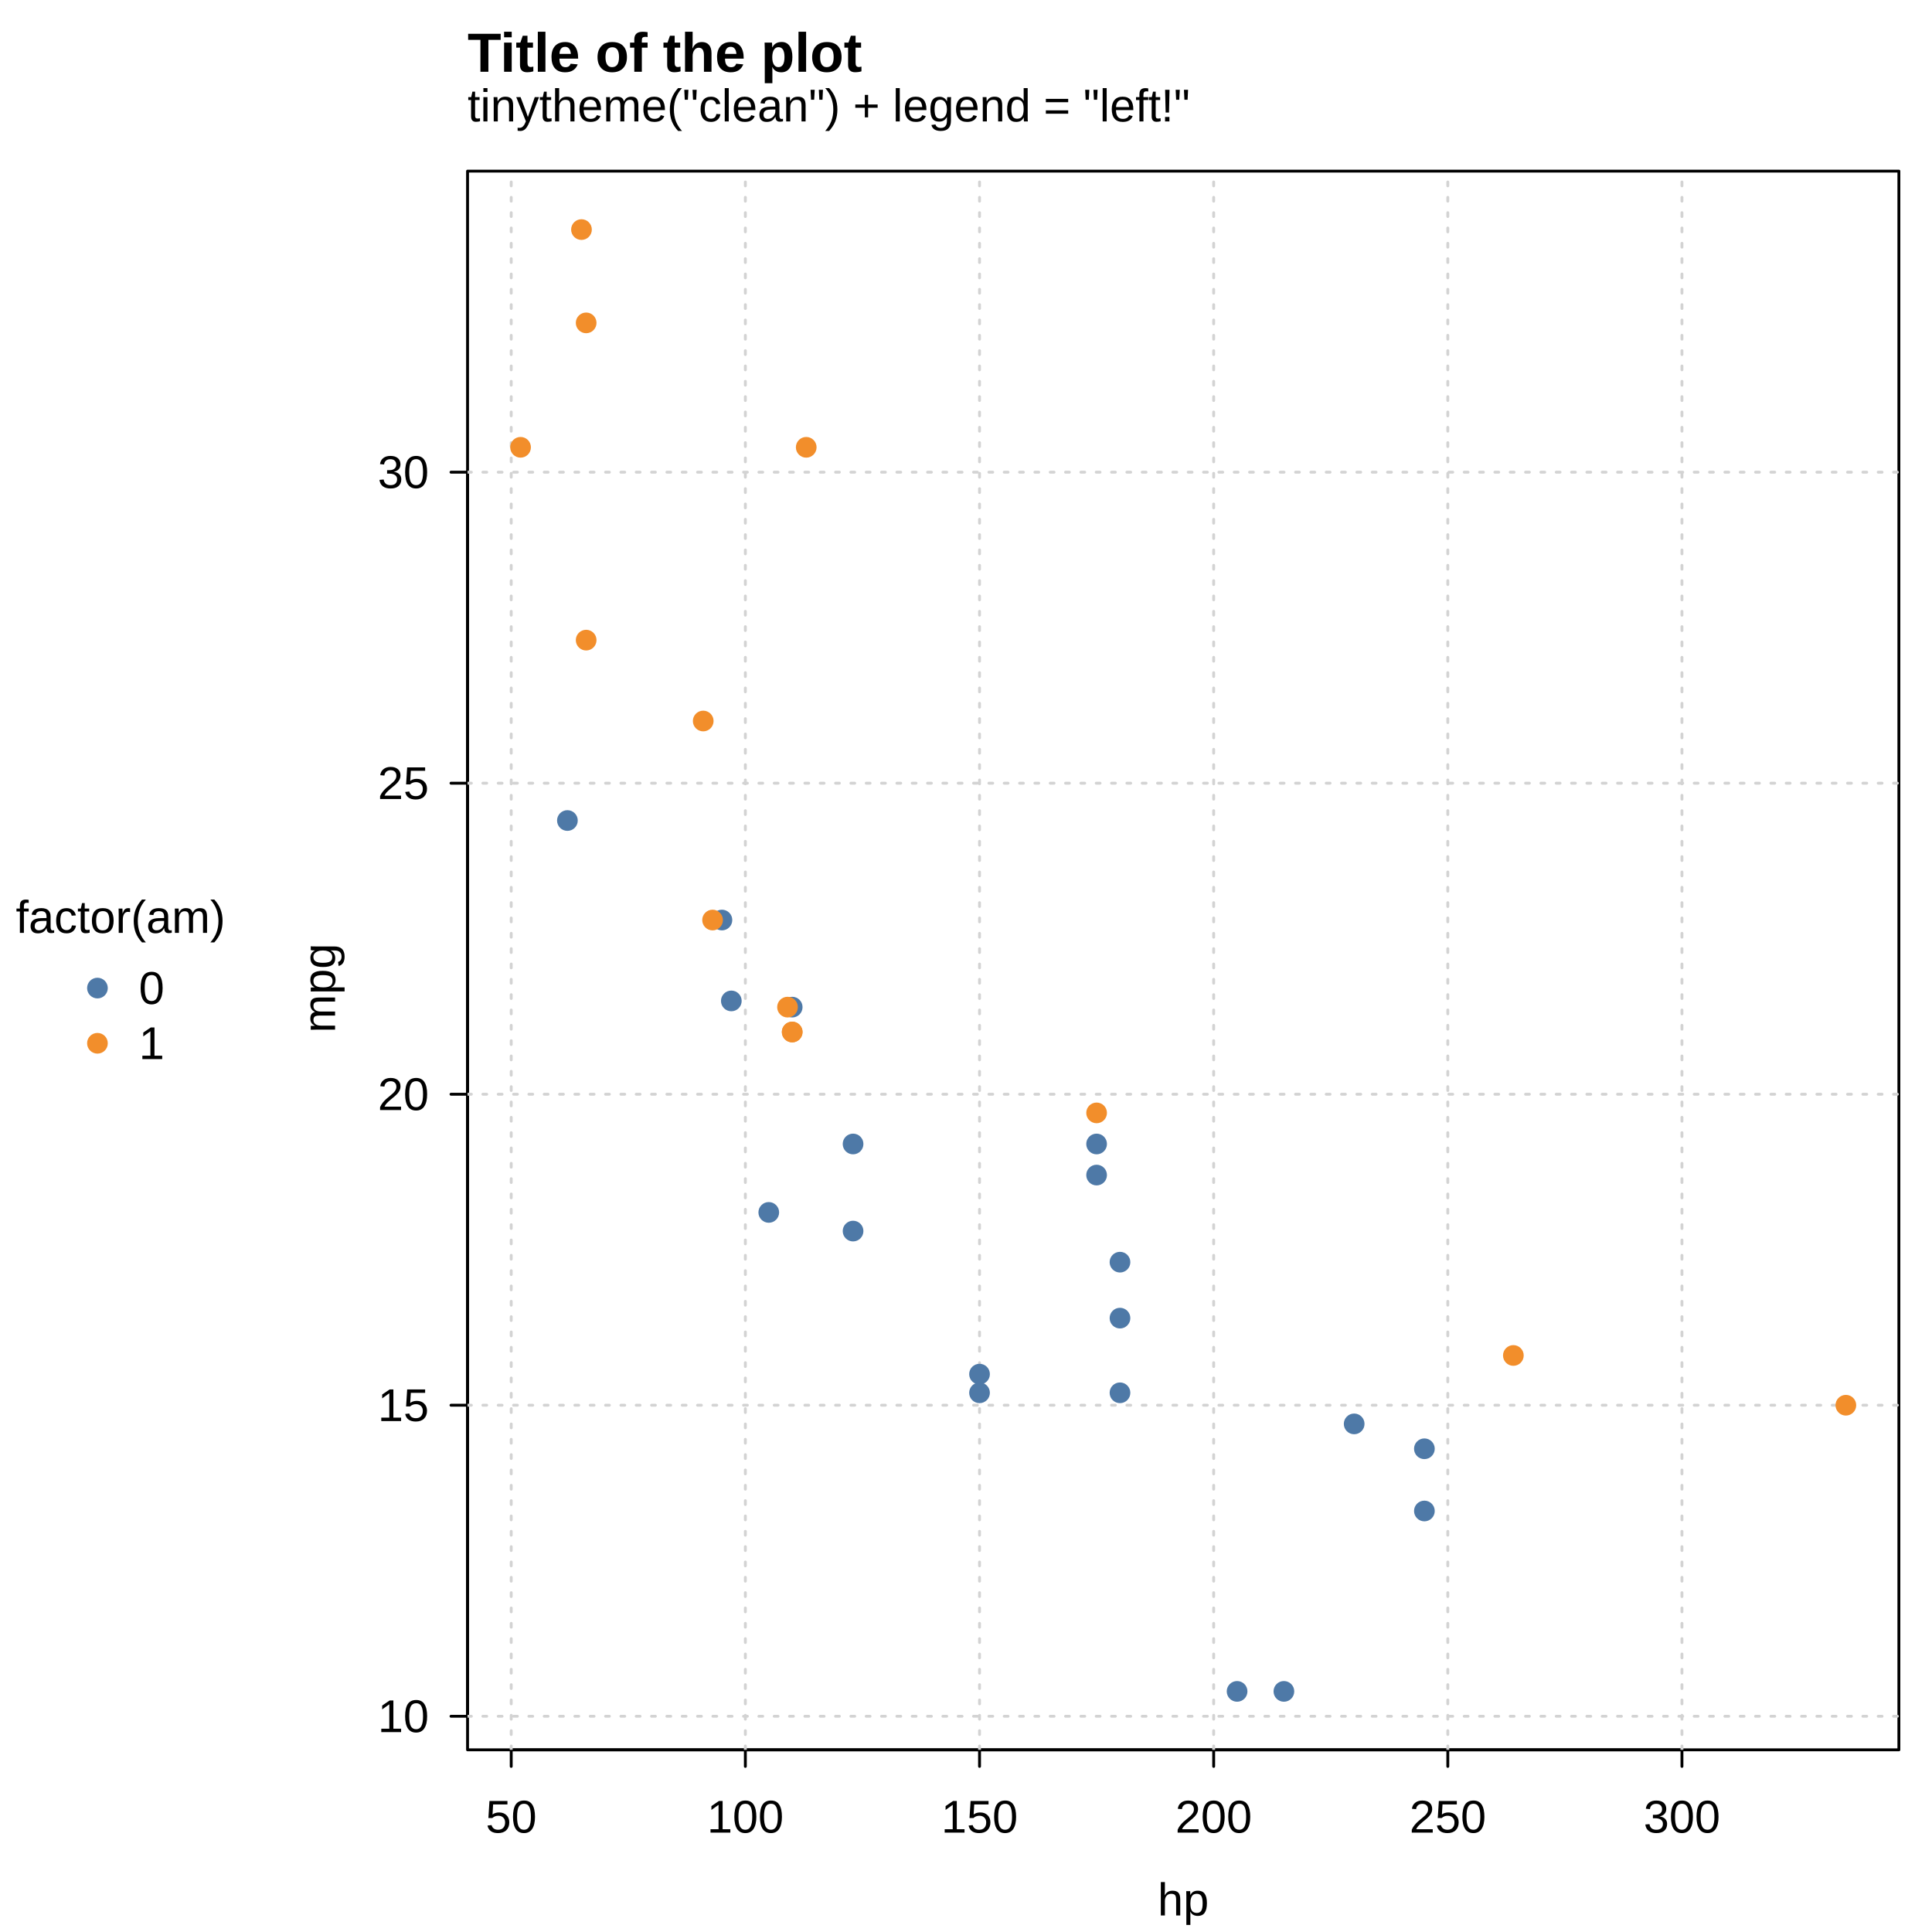
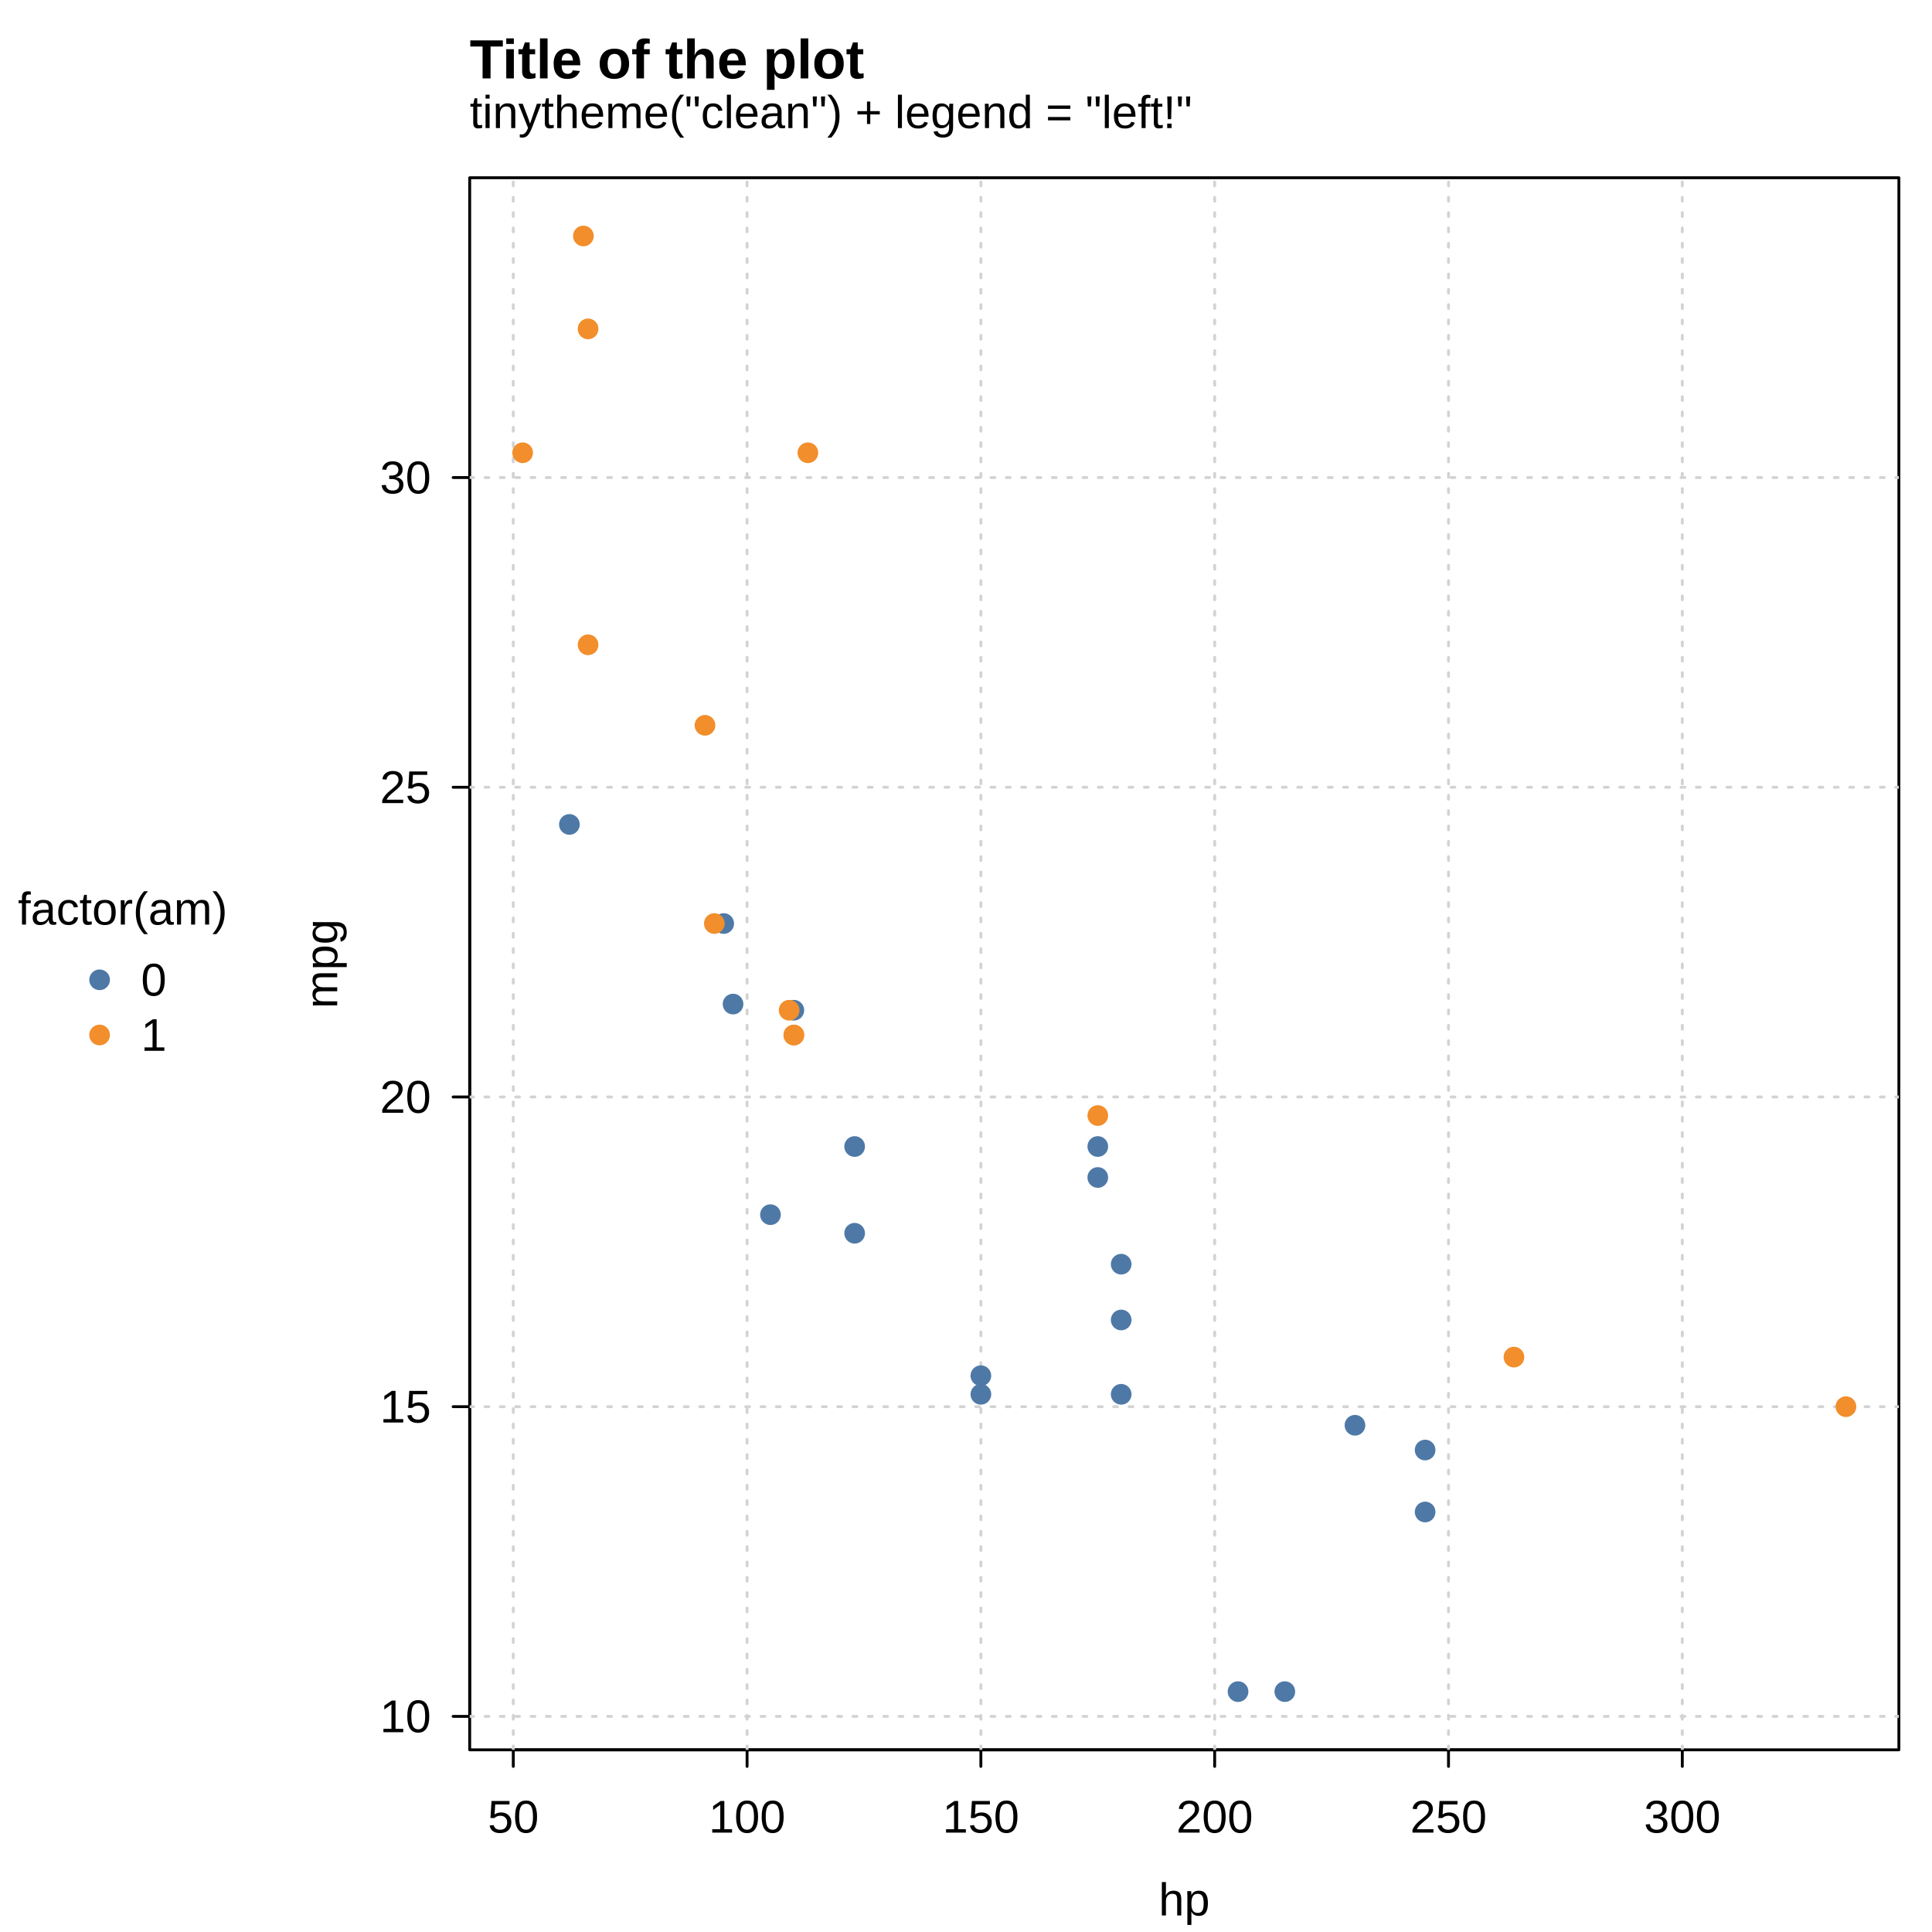
<svg xmlns="http://www.w3.org/2000/svg" width="504.00pt" height="504.00pt" viewBox="0 0 504.00 504.00">
  <g class="svglite">
    <defs>
      <style type="text/css">
    .svglite line, .svglite polyline, .svglite polygon, .svglite path, .svglite rect, .svglite circle {
      fill: none;
      stroke: #000000;
      stroke-linecap: round;
      stroke-linejoin: round;
      stroke-miterlimit: 10.00;
    }
    .svglite text {
      white-space: pre;
    }
    .svglite g.glyphgroup path {
      fill: inherit;
      stroke: none;
    }
  </style>
    </defs>
    <rect width="100%" height="100%" style="stroke: none; fill: #FFFFFF;" />
    <defs>
      <clipPath id="cpMC4wMHw1MDQuMDB8MC4wMHw1MDQuMDA=">
        <rect x="0.00" y="0.00" width="504.00" height="504.00" />
      </clipPath>
    </defs>
    <g clip-path="url(#cpMC4wMHw1MDQuMDB8MC4wMHw1MDQuMDA=)">
-       <circle cx="25.42" cy="257.76" r="2.70" style="stroke-width: 0.75; stroke: none; fill: #4E79A7;" />
-       <circle cx="25.42" cy="272.16" r="2.70" style="stroke-width: 0.75; stroke: none; fill: #F28E2B;" />
-       <text x="31.46" y="243.36" text-anchor="middle" style="font-size: 12.00px; font-family: &quot;Liberation Sans&quot;;" textLength="54.67px" lengthAdjust="spacingAndGlyphs">factor(am)</text>
-       <text x="36.22" y="261.89" style="font-size: 12.00px; font-family: &quot;Liberation Sans&quot;;" textLength="6.67px" lengthAdjust="spacingAndGlyphs">0</text>
-       <text x="36.22" y="276.29" style="font-size: 12.00px; font-family: &quot;Liberation Sans&quot;;" textLength="6.67px" lengthAdjust="spacingAndGlyphs">1</text>
-       <text x="121.97" y="31.68" style="font-size: 12.00px; font-family: &quot;Liberation Sans&quot;;" textLength="188.47px" lengthAdjust="spacingAndGlyphs">tinytheme("clean") + legend = "left!"</text>
+       <circle cx="25.98" cy="255.60" r="2.70" style="stroke-width: 0.75; stroke: none; fill: #4E79A7;" />
+       <circle cx="25.98" cy="270.00" r="2.70" style="stroke-width: 0.75; stroke: none; fill: #F28E2B;" />
+       <text x="32.01" y="241.20" text-anchor="middle" style="font-size: 12.00px; font-family: &quot;Liberation Sans&quot;;" textLength="54.67px" lengthAdjust="spacingAndGlyphs">factor(am)</text>
+       <text x="36.78" y="259.73" style="font-size: 12.00px; font-family: &quot;Liberation Sans&quot;;" textLength="6.67px" lengthAdjust="spacingAndGlyphs">0</text>
+       <text x="36.78" y="274.13" style="font-size: 12.00px; font-family: &quot;Liberation Sans&quot;;" textLength="6.67px" lengthAdjust="spacingAndGlyphs">1</text>
+       <text x="122.53" y="33.41" style="font-size: 12.00px; font-family: &quot;Liberation Sans&quot;;" textLength="188.47px" lengthAdjust="spacingAndGlyphs">tinytheme("clean") + legend = "left!"</text>
    </g>
    <defs>
-       <clipPath id="cpNzUuODl8NTA0LjAwfDAuMDB8NTA0LjAw">
-         <rect x="75.89" y="0.00" width="428.11" height="504.00" />
+       <clipPath id="cpNzYuNDV8NTA0LjAwfDAuMDB8NTA0LjAw">
+         <rect x="76.45" y="0.00" width="427.55" height="504.00" />
      </clipPath>
    </defs>
-     <g clip-path="url(#cpNzUuODl8NTA0LjAwfDAuMDB8NTA0LjAw)">
-       <text x="121.97" y="18.72" style="font-size: 14.40px; font-weight: bold; font-family: &quot;Liberation Sans&quot;;" textLength="102.91px" lengthAdjust="spacingAndGlyphs">Title of the plot</text>
-       <text x="308.67" y="499.68" text-anchor="middle" style="font-size: 12.00px; font-family: &quot;Liberation Sans&quot;;" textLength="13.34px" lengthAdjust="spacingAndGlyphs">hp</text>
-       <text transform="translate(87.41,257.76) rotate(-90)" text-anchor="middle" style="font-size: 12.00px; font-family: &quot;Liberation Sans&quot;;" textLength="23.34px" lengthAdjust="spacingAndGlyphs">mpg</text>
+     <g clip-path="url(#cpNzYuNDV8NTA0LjAwfDAuMDB8NTA0LjAw)">
+       <text x="122.53" y="20.45" style="font-size: 14.40px; font-weight: bold; font-family: &quot;Liberation Sans&quot;;" textLength="102.91px" lengthAdjust="spacingAndGlyphs">Title of the plot</text>
+       <text x="308.94" y="499.68" text-anchor="middle" style="font-size: 12.00px; font-family: &quot;Liberation Sans&quot;;" textLength="13.34px" lengthAdjust="spacingAndGlyphs">hp</text>
+       <text transform="translate(87.97,251.42) rotate(-90)" text-anchor="middle" style="font-size: 12.00px; font-family: &quot;Liberation Sans&quot;;" textLength="23.34px" lengthAdjust="spacingAndGlyphs">mpg</text>
    </g>
    <g clip-path="url(#cpMC4wMHw1MDQuMDB8MC4wMHw1MDQuMDA=)">
-       <line x1="133.36" y1="456.48" x2="438.77" y2="456.48" style="stroke-width: 0.75;" />
-       <line x1="133.36" y1="456.48" x2="133.36" y2="460.80" style="stroke-width: 0.75;" />
-       <line x1="194.44" y1="456.48" x2="194.44" y2="460.80" style="stroke-width: 0.75;" />
-       <line x1="255.53" y1="456.48" x2="255.53" y2="460.80" style="stroke-width: 0.75;" />
-       <line x1="316.61" y1="456.48" x2="316.61" y2="460.80" style="stroke-width: 0.75;" />
-       <line x1="377.69" y1="456.48" x2="377.69" y2="460.80" style="stroke-width: 0.75;" />
-       <line x1="438.77" y1="456.48" x2="438.77" y2="460.80" style="stroke-width: 0.75;" />
-       <text x="133.36" y="478.08" text-anchor="middle" style="font-size: 12.00px; font-family: &quot;Liberation Sans&quot;;" textLength="13.34px" lengthAdjust="spacingAndGlyphs">50</text>
-       <text x="194.44" y="478.08" text-anchor="middle" style="font-size: 12.00px; font-family: &quot;Liberation Sans&quot;;" textLength="20.02px" lengthAdjust="spacingAndGlyphs">100</text>
-       <text x="255.53" y="478.08" text-anchor="middle" style="font-size: 12.00px; font-family: &quot;Liberation Sans&quot;;" textLength="20.02px" lengthAdjust="spacingAndGlyphs">150</text>
-       <text x="316.61" y="478.08" text-anchor="middle" style="font-size: 12.00px; font-family: &quot;Liberation Sans&quot;;" textLength="20.02px" lengthAdjust="spacingAndGlyphs">200</text>
-       <text x="377.69" y="478.08" text-anchor="middle" style="font-size: 12.00px; font-family: &quot;Liberation Sans&quot;;" textLength="20.02px" lengthAdjust="spacingAndGlyphs">250</text>
-       <text x="438.77" y="478.08" text-anchor="middle" style="font-size: 12.00px; font-family: &quot;Liberation Sans&quot;;" textLength="20.02px" lengthAdjust="spacingAndGlyphs">300</text>
-       <line x1="121.97" y1="447.72" x2="121.97" y2="123.18" style="stroke-width: 0.75;" />
-       <line x1="121.97" y1="447.72" x2="117.65" y2="447.72" style="stroke-width: 0.75;" />
-       <line x1="121.97" y1="366.58" x2="117.65" y2="366.58" style="stroke-width: 0.75;" />
-       <line x1="121.97" y1="285.45" x2="117.65" y2="285.45" style="stroke-width: 0.75;" />
-       <line x1="121.97" y1="204.31" x2="117.65" y2="204.31" style="stroke-width: 0.75;" />
-       <line x1="121.97" y1="123.18" x2="117.65" y2="123.18" style="stroke-width: 0.75;" />
-       <text x="111.89" y="451.85" text-anchor="end" style="font-size: 12.00px; font-family: &quot;Liberation Sans&quot;;" textLength="13.34px" lengthAdjust="spacingAndGlyphs">10</text>
-       <text x="111.89" y="370.71" text-anchor="end" style="font-size: 12.00px; font-family: &quot;Liberation Sans&quot;;" textLength="13.34px" lengthAdjust="spacingAndGlyphs">15</text>
-       <text x="111.89" y="289.58" text-anchor="end" style="font-size: 12.00px; font-family: &quot;Liberation Sans&quot;;" textLength="13.34px" lengthAdjust="spacingAndGlyphs">20</text>
-       <text x="111.89" y="208.44" text-anchor="end" style="font-size: 12.00px; font-family: &quot;Liberation Sans&quot;;" textLength="13.34px" lengthAdjust="spacingAndGlyphs">25</text>
-       <text x="111.89" y="127.31" text-anchor="end" style="font-size: 12.00px; font-family: &quot;Liberation Sans&quot;;" textLength="13.34px" lengthAdjust="spacingAndGlyphs">30</text>
-       <polygon points="121.97,456.48 495.36,456.48 495.36,44.64 121.97,44.64 " style="stroke-width: 0.75;" />
+       <line x1="133.90" y1="456.48" x2="438.86" y2="456.48" style="stroke-width: 0.75;" />
+       <line x1="133.90" y1="456.48" x2="133.90" y2="460.80" style="stroke-width: 0.75;" />
+       <line x1="194.89" y1="456.48" x2="194.89" y2="460.80" style="stroke-width: 0.75;" />
+       <line x1="255.88" y1="456.48" x2="255.88" y2="460.80" style="stroke-width: 0.75;" />
+       <line x1="316.87" y1="456.48" x2="316.87" y2="460.80" style="stroke-width: 0.75;" />
+       <line x1="377.87" y1="456.48" x2="377.87" y2="460.80" style="stroke-width: 0.75;" />
+       <line x1="438.86" y1="456.48" x2="438.86" y2="460.80" style="stroke-width: 0.75;" />
+       <text x="133.90" y="478.08" text-anchor="middle" style="font-size: 12.00px; font-family: &quot;Liberation Sans&quot;;" textLength="13.34px" lengthAdjust="spacingAndGlyphs">50</text>
+       <text x="194.89" y="478.08" text-anchor="middle" style="font-size: 12.00px; font-family: &quot;Liberation Sans&quot;;" textLength="20.02px" lengthAdjust="spacingAndGlyphs">100</text>
+       <text x="255.88" y="478.08" text-anchor="middle" style="font-size: 12.00px; font-family: &quot;Liberation Sans&quot;;" textLength="20.02px" lengthAdjust="spacingAndGlyphs">150</text>
+       <text x="316.87" y="478.08" text-anchor="middle" style="font-size: 12.00px; font-family: &quot;Liberation Sans&quot;;" textLength="20.02px" lengthAdjust="spacingAndGlyphs">200</text>
+       <text x="377.87" y="478.08" text-anchor="middle" style="font-size: 12.00px; font-family: &quot;Liberation Sans&quot;;" textLength="20.02px" lengthAdjust="spacingAndGlyphs">250</text>
+       <text x="438.86" y="478.08" text-anchor="middle" style="font-size: 12.00px; font-family: &quot;Liberation Sans&quot;;" textLength="20.02px" lengthAdjust="spacingAndGlyphs">300</text>
+       <line x1="122.53" y1="447.75" x2="122.53" y2="124.58" style="stroke-width: 0.75;" />
+       <line x1="122.53" y1="447.75" x2="118.21" y2="447.75" style="stroke-width: 0.75;" />
+       <line x1="122.53" y1="366.96" x2="118.21" y2="366.96" style="stroke-width: 0.75;" />
+       <line x1="122.53" y1="286.17" x2="118.21" y2="286.17" style="stroke-width: 0.75;" />
+       <line x1="122.53" y1="205.37" x2="118.21" y2="205.37" style="stroke-width: 0.75;" />
+       <line x1="122.53" y1="124.58" x2="118.21" y2="124.58" style="stroke-width: 0.75;" />
+       <text x="112.45" y="451.88" text-anchor="end" style="font-size: 12.00px; font-family: &quot;Liberation Sans&quot;;" textLength="13.34px" lengthAdjust="spacingAndGlyphs">10</text>
+       <text x="112.45" y="371.09" text-anchor="end" style="font-size: 12.00px; font-family: &quot;Liberation Sans&quot;;" textLength="13.34px" lengthAdjust="spacingAndGlyphs">15</text>
+       <text x="112.45" y="290.29" text-anchor="end" style="font-size: 12.00px; font-family: &quot;Liberation Sans&quot;;" textLength="13.34px" lengthAdjust="spacingAndGlyphs">20</text>
+       <text x="112.45" y="209.50" text-anchor="end" style="font-size: 12.00px; font-family: &quot;Liberation Sans&quot;;" textLength="13.34px" lengthAdjust="spacingAndGlyphs">25</text>
+       <text x="112.45" y="128.71" text-anchor="end" style="font-size: 12.00px; font-family: &quot;Liberation Sans&quot;;" textLength="13.34px" lengthAdjust="spacingAndGlyphs">30</text>
+       <polygon points="122.53,456.48 495.36,456.48 495.36,46.37 122.53,46.37 " style="stroke-width: 0.75;" />
    </g>
    <defs>
-       <clipPath id="cpMTIxLjk3fDQ5NS4zNnw0NC42NHw0NTYuNDg=">
-         <rect x="121.97" y="44.64" width="373.39" height="411.84" />
+       <clipPath id="cpMTIyLjUzfDQ5NS4zNnw0Ni4zN3w0NTYuNDg=">
+         <rect x="122.53" y="46.37" width="372.83" height="410.11" />
      </clipPath>
    </defs>
-     <g clip-path="url(#cpMTIxLjk3fDQ5NS4zNnw0NC42NHw0NTYuNDg=)">
-       <line x1="133.36" y1="456.48" x2="133.36" y2="44.64" style="stroke-width: 0.75; stroke: #D3D3D3; stroke-dasharray: 1.00,3.00;" />
-       <line x1="194.44" y1="456.48" x2="194.44" y2="44.64" style="stroke-width: 0.75; stroke: #D3D3D3; stroke-dasharray: 1.00,3.00;" />
-       <line x1="255.53" y1="456.48" x2="255.53" y2="44.64" style="stroke-width: 0.75; stroke: #D3D3D3; stroke-dasharray: 1.00,3.00;" />
-       <line x1="316.61" y1="456.48" x2="316.61" y2="44.64" style="stroke-width: 0.75; stroke: #D3D3D3; stroke-dasharray: 1.00,3.00;" />
-       <line x1="377.69" y1="456.48" x2="377.69" y2="44.64" style="stroke-width: 0.75; stroke: #D3D3D3; stroke-dasharray: 1.00,3.00;" />
-       <line x1="438.77" y1="456.48" x2="438.77" y2="44.64" style="stroke-width: 0.75; stroke: #D3D3D3; stroke-dasharray: 1.00,3.00;" />
-       <line x1="121.97" y1="447.72" x2="495.36" y2="447.72" style="stroke-width: 0.75; stroke: #D3D3D3; stroke-dasharray: 1.00,3.00;" />
-       <line x1="121.97" y1="366.58" x2="495.36" y2="366.58" style="stroke-width: 0.75; stroke: #D3D3D3; stroke-dasharray: 1.00,3.00;" />
-       <line x1="121.97" y1="285.45" x2="495.36" y2="285.45" style="stroke-width: 0.75; stroke: #D3D3D3; stroke-dasharray: 1.00,3.00;" />
-       <line x1="121.97" y1="204.31" x2="495.36" y2="204.31" style="stroke-width: 0.75; stroke: #D3D3D3; stroke-dasharray: 1.00,3.00;" />
-       <line x1="121.97" y1="123.18" x2="495.36" y2="123.18" style="stroke-width: 0.75; stroke: #D3D3D3; stroke-dasharray: 1.00,3.00;" />
-       <circle cx="206.66" cy="262.73" r="2.70" style="stroke-width: 0.75; stroke: none; fill: #4E79A7;" />
-       <circle cx="286.07" cy="306.54" r="2.70" style="stroke-width: 0.75; stroke: none; fill: #4E79A7;" />
-       <circle cx="200.55" cy="316.28" r="2.70" style="stroke-width: 0.75; stroke: none; fill: #4E79A7;" />
-       <circle cx="371.58" cy="377.94" r="2.70" style="stroke-width: 0.75; stroke: none; fill: #4E79A7;" />
-       <circle cx="148.02" cy="214.05" r="2.70" style="stroke-width: 0.75; stroke: none; fill: #4E79A7;" />
-       <circle cx="188.33" cy="240.01" r="2.70" style="stroke-width: 0.75; stroke: none; fill: #4E79A7;" />
-       <circle cx="222.54" cy="298.43" r="2.70" style="stroke-width: 0.75; stroke: none; fill: #4E79A7;" />
-       <circle cx="222.54" cy="321.15" r="2.70" style="stroke-width: 0.75; stroke: none; fill: #4E79A7;" />
-       <circle cx="292.17" cy="343.86" r="2.70" style="stroke-width: 0.75; stroke: none; fill: #4E79A7;" />
-       <circle cx="292.17" cy="329.26" r="2.70" style="stroke-width: 0.75; stroke: none; fill: #4E79A7;" />
-       <circle cx="292.17" cy="363.34" r="2.70" style="stroke-width: 0.75; stroke: none; fill: #4E79A7;" />
-       <circle cx="322.72" cy="441.23" r="2.70" style="stroke-width: 0.75; stroke: none; fill: #4E79A7;" />
-       <circle cx="334.93" cy="441.23" r="2.70" style="stroke-width: 0.75; stroke: none; fill: #4E79A7;" />
-       <circle cx="353.26" cy="371.45" r="2.70" style="stroke-width: 0.75; stroke: none; fill: #4E79A7;" />
-       <circle cx="190.78" cy="261.11" r="2.70" style="stroke-width: 0.75; stroke: none; fill: #4E79A7;" />
-       <circle cx="255.53" cy="358.47" r="2.70" style="stroke-width: 0.75; stroke: none; fill: #4E79A7;" />
-       <circle cx="255.53" cy="363.34" r="2.70" style="stroke-width: 0.75; stroke: none; fill: #4E79A7;" />
-       <circle cx="371.58" cy="394.17" r="2.70" style="stroke-width: 0.75; stroke: none; fill: #4E79A7;" />
-       <circle cx="286.07" cy="298.43" r="2.70" style="stroke-width: 0.75; stroke: none; fill: #4E79A7;" />
-       <circle cx="206.66" cy="269.22" r="2.70" style="stroke-width: 0.75; stroke: none; fill: #F28E2B;" />
-       <circle cx="206.66" cy="269.22" r="2.70" style="stroke-width: 0.75; stroke: none; fill: #F28E2B;" />
-       <circle cx="185.89" cy="240.01" r="2.70" style="stroke-width: 0.75; stroke: none; fill: #F28E2B;" />
-       <circle cx="152.91" cy="84.23" r="2.70" style="stroke-width: 0.75; stroke: none; fill: #F28E2B;" />
-       <circle cx="135.80" cy="116.69" r="2.70" style="stroke-width: 0.75; stroke: none; fill: #F28E2B;" />
-       <circle cx="151.69" cy="59.89" r="2.70" style="stroke-width: 0.75; stroke: none; fill: #F28E2B;" />
-       <circle cx="152.91" cy="166.99" r="2.70" style="stroke-width: 0.75; stroke: none; fill: #F28E2B;" />
-       <circle cx="183.45" cy="188.09" r="2.70" style="stroke-width: 0.75; stroke: none; fill: #F28E2B;" />
-       <circle cx="210.32" cy="116.69" r="2.70" style="stroke-width: 0.75; stroke: none; fill: #F28E2B;" />
-       <circle cx="394.79" cy="353.60" r="2.70" style="stroke-width: 0.75; stroke: none; fill: #F28E2B;" />
-       <circle cx="286.07" cy="290.32" r="2.70" style="stroke-width: 0.75; stroke: none; fill: #F28E2B;" />
-       <circle cx="481.53" cy="366.58" r="2.70" style="stroke-width: 0.75; stroke: none; fill: #F28E2B;" />
-       <circle cx="205.44" cy="262.73" r="2.70" style="stroke-width: 0.75; stroke: none; fill: #F28E2B;" />
+     <g clip-path="url(#cpMTIyLjUzfDQ5NS4zNnw0Ni4zN3w0NTYuNDg=)">
+       <line x1="133.90" y1="456.48" x2="133.90" y2="46.37" style="stroke-width: 0.75; stroke: #D3D3D3; stroke-dasharray: 1.00,3.00;" />
+       <line x1="194.89" y1="456.48" x2="194.89" y2="46.37" style="stroke-width: 0.75; stroke: #D3D3D3; stroke-dasharray: 1.00,3.00;" />
+       <line x1="255.88" y1="456.48" x2="255.88" y2="46.37" style="stroke-width: 0.75; stroke: #D3D3D3; stroke-dasharray: 1.00,3.00;" />
+       <line x1="316.87" y1="456.48" x2="316.87" y2="46.37" style="stroke-width: 0.75; stroke: #D3D3D3; stroke-dasharray: 1.00,3.00;" />
+       <line x1="377.87" y1="456.48" x2="377.87" y2="46.37" style="stroke-width: 0.75; stroke: #D3D3D3; stroke-dasharray: 1.00,3.00;" />
+       <line x1="438.86" y1="456.48" x2="438.86" y2="46.37" style="stroke-width: 0.75; stroke: #D3D3D3; stroke-dasharray: 1.00,3.00;" />
+       <line x1="122.53" y1="447.75" x2="495.36" y2="447.75" style="stroke-width: 0.75; stroke: #D3D3D3; stroke-dasharray: 1.00,3.00;" />
+       <line x1="122.53" y1="366.96" x2="495.36" y2="366.96" style="stroke-width: 0.75; stroke: #D3D3D3; stroke-dasharray: 1.00,3.00;" />
+       <line x1="122.53" y1="286.17" x2="495.36" y2="286.17" style="stroke-width: 0.75; stroke: #D3D3D3; stroke-dasharray: 1.00,3.00;" />
+       <line x1="122.53" y1="205.37" x2="495.36" y2="205.37" style="stroke-width: 0.75; stroke: #D3D3D3; stroke-dasharray: 1.00,3.00;" />
+       <line x1="122.53" y1="124.58" x2="495.36" y2="124.58" style="stroke-width: 0.75; stroke: #D3D3D3; stroke-dasharray: 1.00,3.00;" />
+       <circle cx="207.09" cy="263.54" r="2.70" style="stroke-width: 0.75; stroke: none; fill: #4E79A7;" />
+       <circle cx="286.38" cy="307.17" r="2.70" style="stroke-width: 0.75; stroke: none; fill: #4E79A7;" />
+       <circle cx="200.99" cy="316.87" r="2.70" style="stroke-width: 0.75; stroke: none; fill: #4E79A7;" />
+       <circle cx="371.77" cy="378.27" r="2.70" style="stroke-width: 0.75; stroke: none; fill: #4E79A7;" />
+       <circle cx="148.54" cy="215.07" r="2.70" style="stroke-width: 0.75; stroke: none; fill: #4E79A7;" />
+       <circle cx="188.79" cy="240.92" r="2.70" style="stroke-width: 0.75; stroke: none; fill: #4E79A7;" />
+       <circle cx="222.95" cy="299.09" r="2.70" style="stroke-width: 0.75; stroke: none; fill: #4E79A7;" />
+       <circle cx="222.95" cy="321.72" r="2.70" style="stroke-width: 0.75; stroke: none; fill: #4E79A7;" />
+       <circle cx="292.48" cy="344.34" r="2.70" style="stroke-width: 0.75; stroke: none; fill: #4E79A7;" />
+       <circle cx="292.48" cy="329.79" r="2.70" style="stroke-width: 0.75; stroke: none; fill: #4E79A7;" />
+       <circle cx="292.48" cy="363.73" r="2.70" style="stroke-width: 0.75; stroke: none; fill: #4E79A7;" />
+       <circle cx="322.97" cy="441.29" r="2.70" style="stroke-width: 0.75; stroke: none; fill: #4E79A7;" />
+       <circle cx="335.17" cy="441.29" r="2.70" style="stroke-width: 0.75; stroke: none; fill: #4E79A7;" />
+       <circle cx="353.47" cy="371.81" r="2.70" style="stroke-width: 0.75; stroke: none; fill: #4E79A7;" />
+       <circle cx="191.23" cy="261.93" r="2.70" style="stroke-width: 0.75; stroke: none; fill: #4E79A7;" />
+       <circle cx="255.88" cy="358.88" r="2.70" style="stroke-width: 0.75; stroke: none; fill: #4E79A7;" />
+       <circle cx="255.88" cy="363.73" r="2.70" style="stroke-width: 0.75; stroke: none; fill: #4E79A7;" />
+       <circle cx="371.77" cy="394.43" r="2.70" style="stroke-width: 0.75; stroke: none; fill: #4E79A7;" />
+       <circle cx="286.38" cy="299.09" r="2.70" style="stroke-width: 0.75; stroke: none; fill: #4E79A7;" />
+       <circle cx="207.09" cy="270.01" r="2.70" style="stroke-width: 0.75; stroke: none; fill: #F28E2B;" />
+       <circle cx="207.09" cy="270.01" r="2.70" style="stroke-width: 0.75; stroke: none; fill: #F28E2B;" />
+       <circle cx="186.35" cy="240.92" r="2.70" style="stroke-width: 0.75; stroke: none; fill: #F28E2B;" />
+       <circle cx="153.41" cy="85.80" r="2.70" style="stroke-width: 0.75; stroke: none; fill: #F28E2B;" />
+       <circle cx="136.34" cy="118.11" r="2.70" style="stroke-width: 0.75; stroke: none; fill: #F28E2B;" />
+       <circle cx="152.19" cy="61.56" r="2.70" style="stroke-width: 0.75; stroke: none; fill: #F28E2B;" />
+       <circle cx="153.41" cy="168.21" r="2.70" style="stroke-width: 0.75; stroke: none; fill: #F28E2B;" />
+       <circle cx="183.91" cy="189.21" r="2.70" style="stroke-width: 0.75; stroke: none; fill: #F28E2B;" />
+       <circle cx="210.75" cy="118.11" r="2.70" style="stroke-width: 0.75; stroke: none; fill: #F28E2B;" />
+       <circle cx="394.94" cy="354.03" r="2.70" style="stroke-width: 0.75; stroke: none; fill: #F28E2B;" />
+       <circle cx="286.38" cy="291.01" r="2.70" style="stroke-width: 0.75; stroke: none; fill: #F28E2B;" />
+       <circle cx="481.55" cy="366.96" r="2.70" style="stroke-width: 0.75; stroke: none; fill: #F28E2B;" />
+       <circle cx="205.87" cy="263.54" r="2.70" style="stroke-width: 0.75; stroke: none; fill: #F28E2B;" />
    </g>
  </g>
</svg>
